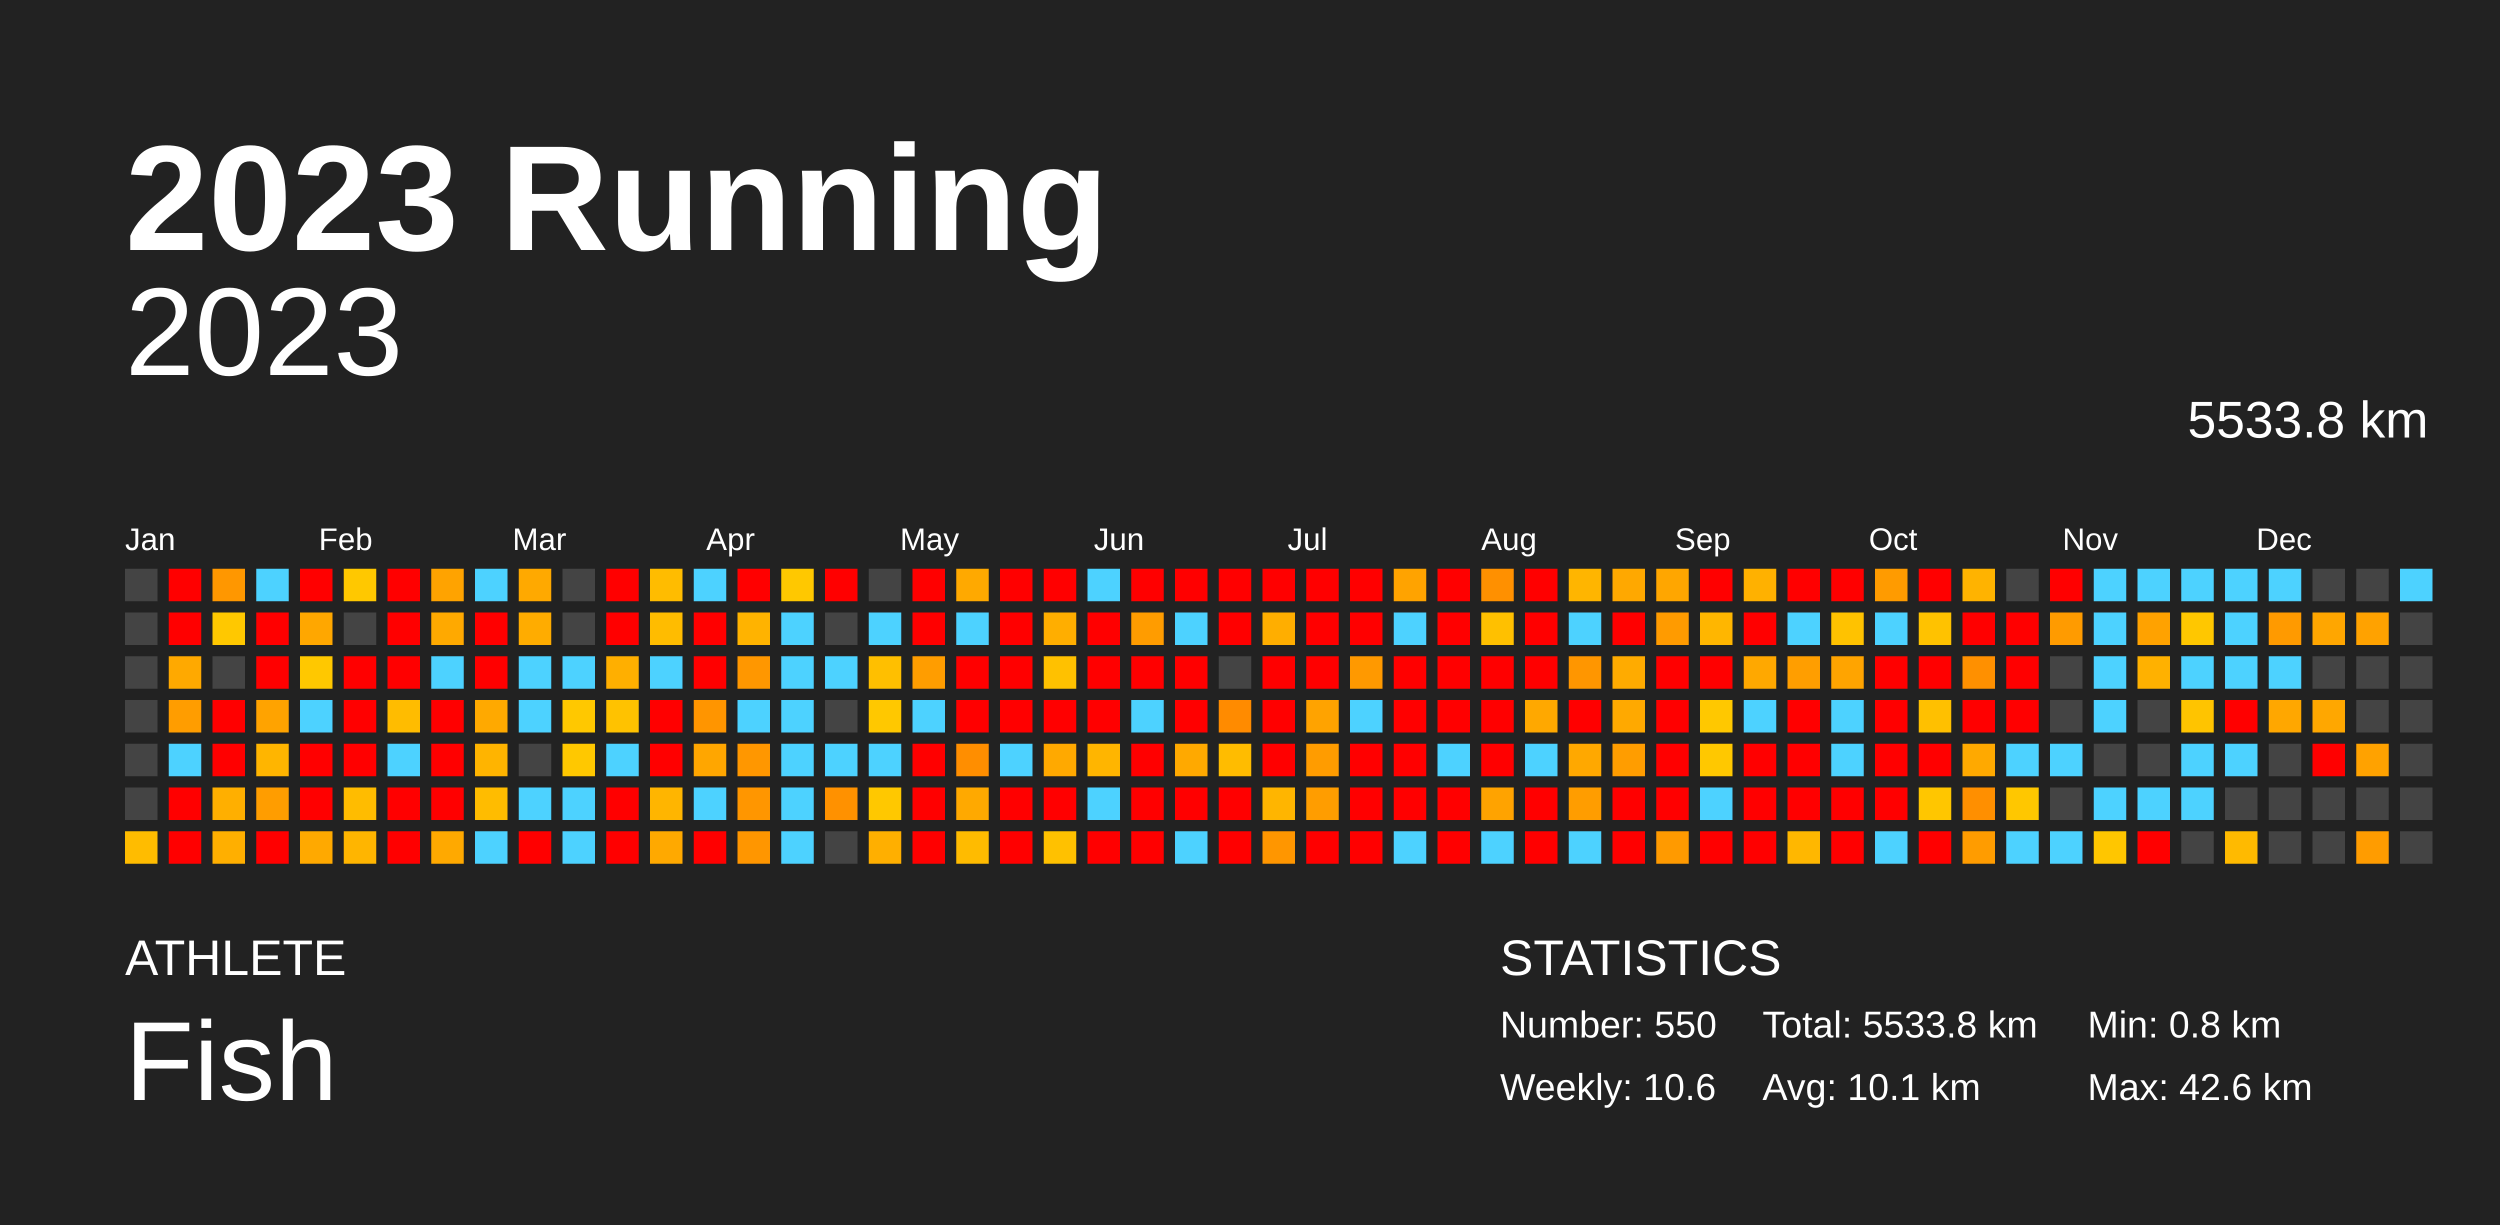
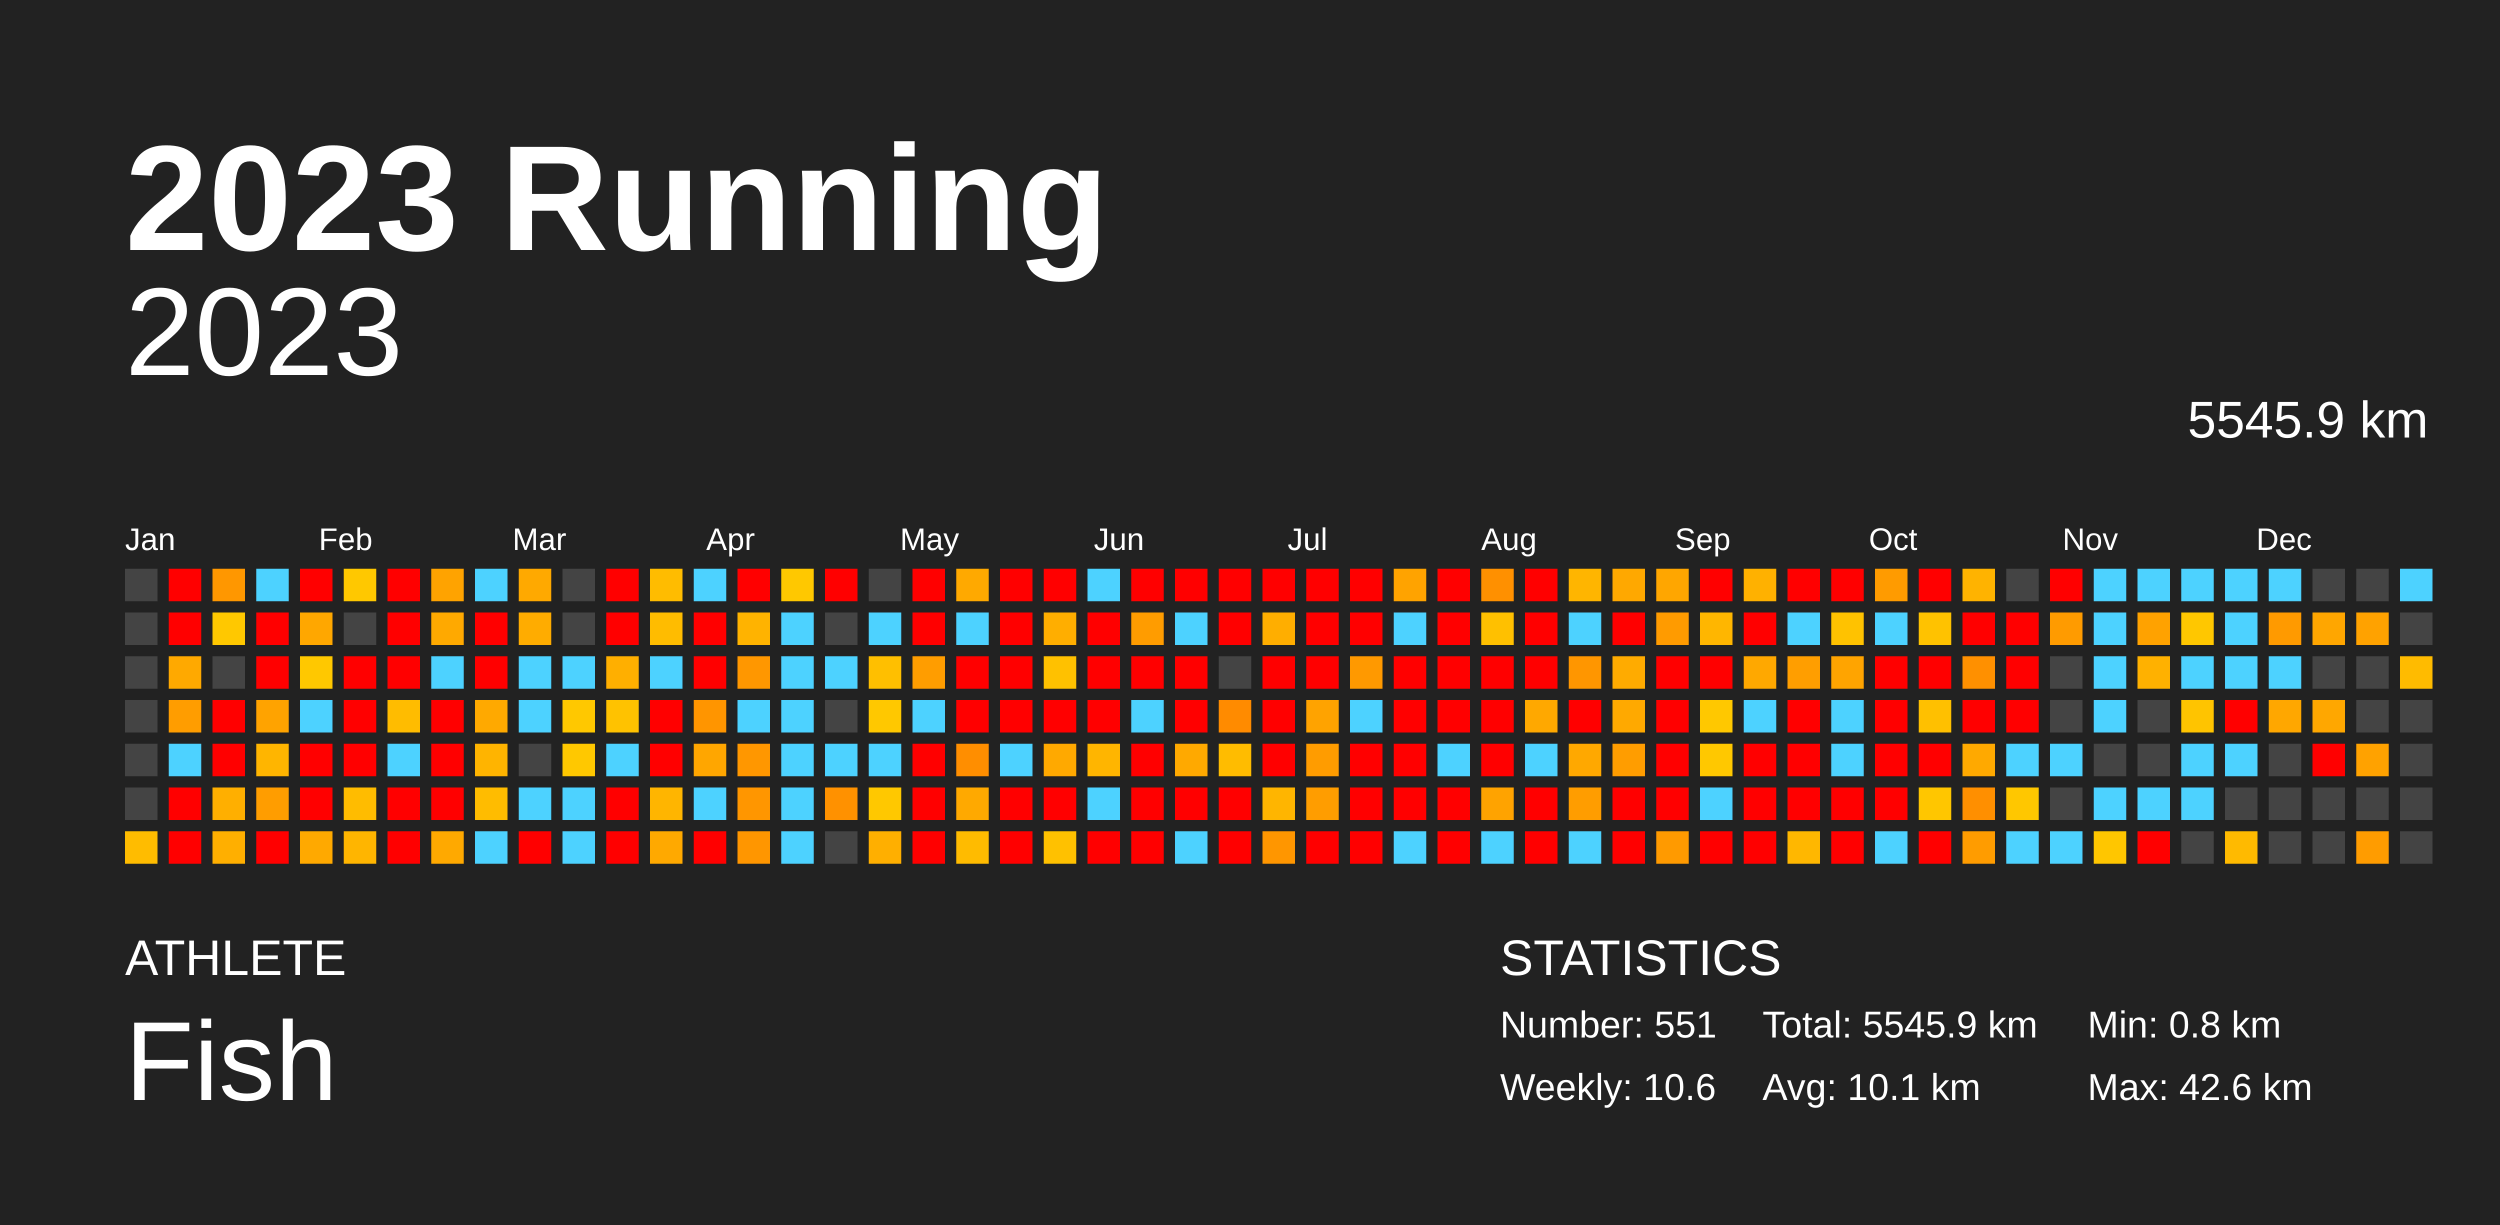
<svg xmlns="http://www.w3.org/2000/svg" baseProfile="full" height="98mm" version="1.1" viewBox="0,0,200,98" width="200mm">
  <defs />
  <rect fill="#222222" height="98" width="200" x="0" y="0" />
  <text fill="#FFFFFF" style="font-size:12px; font-family:Arial; font-weight:bold;" x="10" y="20">2023 Running</text>
  <text fill="#FFFFFF" style="font-size:4px; font-family:Arial" x="10" y="78">ATHLETE</text>
  <text fill="#FFFFFF" style="font-size:9px; font-family:Arial" x="10" y="88">Fish</text>
  <text fill="#FFFFFF" style="font-size:4px; font-family:Arial" x="120" y="78">STATISTICS</text>
-   <text fill="#FFFFFF" style="font-size:3px; font-family:Arial" x="120" y="83">Number: 550</text>
+   <text fill="#FFFFFF" style="font-size:3px; font-family:Arial" x="120" y="83">Number: 551</text>
  <text fill="#FFFFFF" style="font-size:3px; font-family:Arial" x="120" y="88">Weekly: 10.6</text>
-   <text fill="#FFFFFF" style="font-size:3px; font-family:Arial" x="141" y="83">Total: 5533.8 km</text>
+   <text fill="#FFFFFF" style="font-size:3px; font-family:Arial" x="141" y="83">Total: 5545.9 km</text>
  <text fill="#FFFFFF" style="font-size:3px; font-family:Arial" x="141" y="88">Avg: 10.1 km</text>
  <text fill="#FFFFFF" style="font-size:3px; font-family:Arial" x="167" y="83">Min: 0.8 km</text>
  <text fill="#FFFFFF" style="font-size:3px; font-family:Arial" x="167" y="88">Max: 42.6 km</text>
  <text alignment-baseline="hanging" fill="#FFFFFF" style="font-size:10.0px; font-family:Arial;" x="10" y="30">2023</text>
-   <text alignment-baseline="hanging" fill="#FFFFFF" style="font-size:4.125px; font-family:Arial;" x="175" y="35">5533.8 km</text>
+   <text alignment-baseline="hanging" fill="#FFFFFF" style="font-size:4.125px; font-family:Arial;" x="175" y="35">5545.9 km</text>
  <text fill="#FFFFFF" style="font-size:2.5px; font-family:Arial" x="10.0" y="44">Jan</text>
  <text fill="#FFFFFF" style="font-size:2.5px; font-family:Arial" x="25.5" y="44">Feb</text>
  <text fill="#FFFFFF" style="font-size:2.5px; font-family:Arial" x="41.0" y="44">Mar</text>
  <text fill="#FFFFFF" style="font-size:2.5px; font-family:Arial" x="56.5" y="44">Apr</text>
  <text fill="#FFFFFF" style="font-size:2.5px; font-family:Arial" x="72.0" y="44">May</text>
  <text fill="#FFFFFF" style="font-size:2.5px; font-family:Arial" x="87.5" y="44">Jun</text>
  <text fill="#FFFFFF" style="font-size:2.5px; font-family:Arial" x="103.0" y="44">Jul</text>
  <text fill="#FFFFFF" style="font-size:2.5px; font-family:Arial" x="118.5" y="44">Aug</text>
  <text fill="#FFFFFF" style="font-size:2.5px; font-family:Arial" x="134.0" y="44">Sep</text>
  <text fill="#FFFFFF" style="font-size:2.5px; font-family:Arial" x="149.5" y="44">Oct</text>
  <text fill="#FFFFFF" style="font-size:2.5px; font-family:Arial" x="165.0" y="44">Nov</text>
  <text fill="#FFFFFF" style="font-size:2.5px; font-family:Arial" x="180.5" y="44">Dec</text>
  <rect fill="#444444" height="2.6" width="2.6" x="10.0" y="45.5" />
  <rect fill="#444444" height="2.6" width="2.6" x="10.0" y="49.0" />
  <rect fill="#444444" height="2.6" width="2.6" x="10.0" y="52.5" />
  <rect fill="#444444" height="2.6" width="2.6" x="10.0" y="56.0" />
  <rect fill="#444444" height="2.6" width="2.6" x="10.0" y="59.5" />
  <rect fill="#444444" height="2.6" width="2.6" x="10.0" y="63.0" />
  <rect fill="#ffbc00" height="2.6" width="2.6" x="10.0" y="66.5" />
  <rect fill="red" height="2.6" width="2.6" x="13.5" y="45.5" />
  <rect fill="red" height="2.6" width="2.6" x="13.5" y="49.0" />
  <rect fill="#ffa900" height="2.6" width="2.6" x="13.5" y="52.5" />
  <rect fill="#ff9d00" height="2.6" width="2.6" x="13.5" y="56.0" />
  <rect fill="#4dd2ff" height="2.6" width="2.6" x="13.5" y="59.5" />
  <rect fill="red" height="2.6" width="2.6" x="13.5" y="63.0" />
  <rect fill="red" height="2.6" width="2.6" x="13.5" y="66.5" />
  <rect fill="#ff9700" height="2.6" width="2.6" x="17.0" y="45.5" />
  <rect fill="#ffc800" height="2.6" width="2.6" x="17.0" y="49.0" />
  <rect fill="#444444" height="2.6" width="2.6" x="17.0" y="52.5" />
  <rect fill="red" height="2.6" width="2.6" x="17.0" y="56.0" />
  <rect fill="red" height="2.6" width="2.6" x="17.0" y="59.5" />
  <rect fill="#ffaf00" height="2.6" width="2.6" x="17.0" y="63.0" />
  <rect fill="#ffaf00" height="2.6" width="2.6" x="17.0" y="66.5" />
  <rect fill="#4dd2ff" height="2.6" width="2.6" x="20.5" y="45.5" />
  <rect fill="red" height="2.6" width="2.6" x="20.5" y="49.0" />
  <rect fill="red" height="2.6" width="2.6" x="20.5" y="52.5" />
  <rect fill="#ffa300" height="2.6" width="2.6" x="20.5" y="56.0" />
  <rect fill="#ffb500" height="2.6" width="2.6" x="20.5" y="59.5" />
  <rect fill="#ff9d00" height="2.6" width="2.6" x="20.5" y="63.0" />
  <rect fill="red" height="2.6" width="2.6" x="20.5" y="66.5" />
  <rect fill="red" height="2.6" width="2.6" x="24.0" y="45.5" />
  <rect fill="#ffa700" height="2.6" width="2.6" x="24.0" y="49.0" />
  <rect fill="#ffc800" height="2.6" width="2.6" x="24.0" y="52.5" />
  <rect fill="#4dd2ff" height="2.6" width="2.6" x="24.0" y="56.0" />
  <rect fill="red" height="2.6" width="2.6" x="24.0" y="59.5" />
  <rect fill="red" height="2.6" width="2.6" x="24.0" y="63.0" />
  <rect fill="#ffa900" height="2.6" width="2.6" x="24.0" y="66.5" />
  <rect fill="#ffc800" height="2.6" width="2.6" x="27.5" y="45.5" />
  <rect fill="#444444" height="2.6" width="2.6" x="27.5" y="49.0" />
  <rect fill="red" height="2.6" width="2.6" x="27.5" y="52.5" />
  <rect fill="red" height="2.6" width="2.6" x="27.5" y="56.0" />
  <rect fill="red" height="2.6" width="2.6" x="27.5" y="59.5" />
  <rect fill="#ffbc00" height="2.6" width="2.6" x="27.5" y="63.0" />
  <rect fill="#ffb500" height="2.6" width="2.6" x="27.5" y="66.5" />
  <rect fill="red" height="2.6" width="2.6" x="31.0" y="45.5" />
  <rect fill="red" height="2.6" width="2.6" x="31.0" y="49.0" />
  <rect fill="red" height="2.6" width="2.6" x="31.0" y="52.5" />
  <rect fill="#ffbc00" height="2.6" width="2.6" x="31.0" y="56.0" />
  <rect fill="#4dd2ff" height="2.6" width="2.6" x="31.0" y="59.5" />
  <rect fill="red" height="2.6" width="2.6" x="31.0" y="63.0" />
  <rect fill="red" height="2.6" width="2.6" x="31.0" y="66.5" />
  <rect fill="#ffa300" height="2.6" width="2.6" x="34.5" y="45.5" />
  <rect fill="#ffa900" height="2.6" width="2.6" x="34.5" y="49.0" />
  <rect fill="#4dd2ff" height="2.6" width="2.6" x="34.5" y="52.5" />
  <rect fill="red" height="2.6" width="2.6" x="34.5" y="56.0" />
  <rect fill="red" height="2.6" width="2.6" x="34.5" y="59.5" />
  <rect fill="red" height="2.6" width="2.6" x="34.5" y="63.0" />
  <rect fill="#ffa900" height="2.6" width="2.6" x="34.5" y="66.5" />
  <rect fill="#4dd2ff" height="2.6" width="2.6" x="38.0" y="45.5" />
  <rect fill="red" height="2.6" width="2.6" x="38.0" y="49.0" />
  <rect fill="red" height="2.6" width="2.6" x="38.0" y="52.5" />
  <rect fill="#ffa900" height="2.6" width="2.6" x="38.0" y="56.0" />
  <rect fill="#ffb400" height="2.6" width="2.6" x="38.0" y="59.5" />
  <rect fill="#ffbc00" height="2.6" width="2.6" x="38.0" y="63.0" />
  <rect fill="#4dd2ff" height="2.6" width="2.6" x="38.0" y="66.5" />
  <rect fill="#ffa900" height="2.6" width="2.6" x="41.5" y="45.5" />
  <rect fill="#ffac00" height="2.6" width="2.6" x="41.5" y="49.0" />
  <rect fill="#4dd2ff" height="2.6" width="2.6" x="41.5" y="52.5" />
  <rect fill="#4dd2ff" height="2.6" width="2.6" x="41.5" y="56.0" />
  <rect fill="#444444" height="2.6" width="2.6" x="41.5" y="59.5" />
  <rect fill="#4dd2ff" height="2.6" width="2.6" x="41.5" y="63.0" />
  <rect fill="red" height="2.6" width="2.6" x="41.5" y="66.5" />
  <rect fill="#444444" height="2.6" width="2.6" x="45.0" y="45.5" />
  <rect fill="#444444" height="2.6" width="2.6" x="45.0" y="49.0" />
  <rect fill="#4dd2ff" height="2.6" width="2.6" x="45.0" y="52.5" />
  <rect fill="#ffc800" height="2.6" width="2.6" x="45.0" y="56.0" />
  <rect fill="#ffc800" height="2.6" width="2.6" x="45.0" y="59.5" />
  <rect fill="#4dd2ff" height="2.6" width="2.6" x="45.0" y="63.0" />
  <rect fill="#4dd2ff" height="2.6" width="2.6" x="45.0" y="66.5" />
  <rect fill="red" height="2.6" width="2.6" x="48.5" y="45.5" />
  <rect fill="red" height="2.6" width="2.6" x="48.5" y="49.0" />
  <rect fill="#ffaf00" height="2.6" width="2.6" x="48.5" y="52.5" />
  <rect fill="#ffc200" height="2.6" width="2.6" x="48.5" y="56.0" />
  <rect fill="#4dd2ff" height="2.6" width="2.6" x="48.5" y="59.5" />
  <rect fill="red" height="2.6" width="2.6" x="48.5" y="63.0" />
  <rect fill="red" height="2.6" width="2.6" x="48.5" y="66.5" />
  <rect fill="#ffbc00" height="2.6" width="2.6" x="52.0" y="45.5" />
  <rect fill="#ffbc00" height="2.6" width="2.6" x="52.0" y="49.0" />
  <rect fill="#4dd2ff" height="2.6" width="2.6" x="52.0" y="52.5" />
  <rect fill="red" height="2.6" width="2.6" x="52.0" y="56.0" />
  <rect fill="red" height="2.6" width="2.6" x="52.0" y="59.5" />
  <rect fill="#ffb500" height="2.6" width="2.6" x="52.0" y="63.0" />
  <rect fill="#ffa900" height="2.6" width="2.6" x="52.0" y="66.5" />
  <rect fill="#4dd2ff" height="2.6" width="2.6" x="55.5" y="45.5" />
  <rect fill="red" height="2.6" width="2.6" x="55.5" y="49.0" />
  <rect fill="red" height="2.6" width="2.6" x="55.5" y="52.5" />
  <rect fill="#ff9500" height="2.6" width="2.6" x="55.5" y="56.0" />
  <rect fill="#ffa600" height="2.6" width="2.6" x="55.5" y="59.5" />
  <rect fill="#4dd2ff" height="2.6" width="2.6" x="55.5" y="63.0" />
  <rect fill="red" height="2.6" width="2.6" x="55.5" y="66.5" />
  <rect fill="red" height="2.6" width="2.6" x="59.0" y="45.5" />
  <rect fill="#ffb300" height="2.6" width="2.6" x="59.0" y="49.0" />
  <rect fill="#ff9700" height="2.6" width="2.6" x="59.0" y="52.5" />
  <rect fill="#4dd2ff" height="2.6" width="2.6" x="59.0" y="56.0" />
  <rect fill="#ff9700" height="2.6" width="2.6" x="59.0" y="59.5" />
  <rect fill="#ff9600" height="2.6" width="2.6" x="59.0" y="63.0" />
  <rect fill="#ff9600" height="2.6" width="2.6" x="59.0" y="66.5" />
  <rect fill="#ffc800" height="2.6" width="2.6" x="62.5" y="45.5" />
  <rect fill="#4dd2ff" height="2.6" width="2.6" x="62.5" y="49.0" />
  <rect fill="#4dd2ff" height="2.6" width="2.6" x="62.5" y="52.5" />
  <rect fill="#4dd2ff" height="2.6" width="2.6" x="62.5" y="56.0" />
  <rect fill="#4dd2ff" height="2.6" width="2.6" x="62.5" y="59.5" />
  <rect fill="#4dd2ff" height="2.6" width="2.6" x="62.5" y="63.0" />
  <rect fill="#4dd2ff" height="2.6" width="2.6" x="62.5" y="66.5" />
  <rect fill="red" height="2.6" width="2.6" x="66.0" y="45.5" />
  <rect fill="#444444" height="2.6" width="2.6" x="66.0" y="49.0" />
  <rect fill="#4dd2ff" height="2.6" width="2.6" x="66.0" y="52.5" />
  <rect fill="#444444" height="2.6" width="2.6" x="66.0" y="56.0" />
  <rect fill="#4dd2ff" height="2.6" width="2.6" x="66.0" y="59.5" />
  <rect fill="#ff9100" height="2.6" width="2.6" x="66.0" y="63.0" />
  <rect fill="#444444" height="2.6" width="2.6" x="66.0" y="66.5" />
  <rect fill="#444444" height="2.6" width="2.6" x="69.5" y="45.5" />
  <rect fill="#4dd2ff" height="2.6" width="2.6" x="69.5" y="49.0" />
  <rect fill="#ffbf00" height="2.6" width="2.6" x="69.5" y="52.5" />
  <rect fill="#ffc800" height="2.6" width="2.6" x="69.5" y="56.0" />
  <rect fill="#4dd2ff" height="2.6" width="2.6" x="69.5" y="59.5" />
  <rect fill="#ffc800" height="2.6" width="2.6" x="69.5" y="63.0" />
  <rect fill="#ffaf00" height="2.6" width="2.6" x="69.5" y="66.5" />
  <rect fill="red" height="2.6" width="2.6" x="73.0" y="45.5" />
  <rect fill="red" height="2.6" width="2.6" x="73.0" y="49.0" />
  <rect fill="#ff9d00" height="2.6" width="2.6" x="73.0" y="52.5" />
  <rect fill="#4dd2ff" height="2.6" width="2.6" x="73.0" y="56.0" />
  <rect fill="red" height="2.6" width="2.6" x="73.0" y="59.5" />
  <rect fill="red" height="2.6" width="2.6" x="73.0" y="63.0" />
  <rect fill="red" height="2.6" width="2.6" x="73.0" y="66.5" />
  <rect fill="#ffa900" height="2.6" width="2.6" x="76.5" y="45.5" />
  <rect fill="#4dd2ff" height="2.6" width="2.6" x="76.5" y="49.0" />
  <rect fill="red" height="2.6" width="2.6" x="76.5" y="52.5" />
  <rect fill="red" height="2.6" width="2.6" x="76.5" y="56.0" />
  <rect fill="#ff8e00" height="2.6" width="2.6" x="76.5" y="59.5" />
  <rect fill="#ffa900" height="2.6" width="2.6" x="76.5" y="63.0" />
  <rect fill="#ffbb00" height="2.6" width="2.6" x="76.5" y="66.5" />
  <rect fill="red" height="2.6" width="2.6" x="80.0" y="45.5" />
  <rect fill="red" height="2.6" width="2.6" x="80.0" y="49.0" />
  <rect fill="red" height="2.6" width="2.6" x="80.0" y="52.5" />
  <rect fill="red" height="2.6" width="2.6" x="80.0" y="56.0" />
  <rect fill="#4dd2ff" height="2.6" width="2.6" x="80.0" y="59.5" />
  <rect fill="red" height="2.6" width="2.6" x="80.0" y="63.0" />
  <rect fill="red" height="2.6" width="2.6" x="80.0" y="66.5" />
  <rect fill="red" height="2.6" width="2.6" x="83.5" y="45.5" />
  <rect fill="#ffae00" height="2.6" width="2.6" x="83.5" y="49.0" />
  <rect fill="#ffc100" height="2.6" width="2.6" x="83.5" y="52.5" />
  <rect fill="red" height="2.6" width="2.6" x="83.5" y="56.0" />
  <rect fill="#ffa900" height="2.6" width="2.6" x="83.5" y="59.5" />
  <rect fill="red" height="2.6" width="2.6" x="83.5" y="63.0" />
  <rect fill="#ffc100" height="2.6" width="2.6" x="83.5" y="66.5" />
  <rect fill="#4dd2ff" height="2.6" width="2.6" x="87.0" y="45.5" />
  <rect fill="red" height="2.6" width="2.6" x="87.0" y="49.0" />
  <rect fill="red" height="2.6" width="2.6" x="87.0" y="52.5" />
  <rect fill="red" height="2.6" width="2.6" x="87.0" y="56.0" />
  <rect fill="#ffb500" height="2.6" width="2.6" x="87.0" y="59.5" />
  <rect fill="#4dd2ff" height="2.6" width="2.6" x="87.0" y="63.0" />
  <rect fill="red" height="2.6" width="2.6" x="87.0" y="66.5" />
  <rect fill="red" height="2.6" width="2.6" x="90.5" y="45.5" />
  <rect fill="#ff9c00" height="2.6" width="2.6" x="90.5" y="49.0" />
  <rect fill="red" height="2.6" width="2.6" x="90.5" y="52.5" />
  <rect fill="#4dd2ff" height="2.6" width="2.6" x="90.5" y="56.0" />
  <rect fill="red" height="2.6" width="2.6" x="90.5" y="59.5" />
  <rect fill="red" height="2.6" width="2.6" x="90.5" y="63.0" />
  <rect fill="red" height="2.6" width="2.6" x="90.5" y="66.5" />
  <rect fill="red" height="2.6" width="2.6" x="94.0" y="45.5" />
  <rect fill="#4dd2ff" height="2.6" width="2.6" x="94.0" y="49.0" />
  <rect fill="red" height="2.6" width="2.6" x="94.0" y="52.5" />
  <rect fill="red" height="2.6" width="2.6" x="94.0" y="56.0" />
  <rect fill="#ffa900" height="2.6" width="2.6" x="94.0" y="59.5" />
  <rect fill="red" height="2.6" width="2.6" x="94.0" y="63.0" />
  <rect fill="#4dd2ff" height="2.6" width="2.6" x="94.0" y="66.5" />
  <rect fill="red" height="2.6" width="2.6" x="97.5" y="45.5" />
  <rect fill="red" height="2.6" width="2.6" x="97.5" y="49.0" />
  <rect fill="#444444" height="2.6" width="2.6" x="97.5" y="52.5" />
  <rect fill="#ff8b00" height="2.6" width="2.6" x="97.5" y="56.0" />
  <rect fill="#ffbc00" height="2.6" width="2.6" x="97.5" y="59.5" />
  <rect fill="red" height="2.6" width="2.6" x="97.5" y="63.0" />
  <rect fill="red" height="2.6" width="2.6" x="97.5" y="66.5" />
  <rect fill="red" height="2.6" width="2.6" x="101.0" y="45.5" />
  <rect fill="#ffae00" height="2.6" width="2.6" x="101.0" y="49.0" />
  <rect fill="red" height="2.6" width="2.6" x="101.0" y="52.5" />
  <rect fill="red" height="2.6" width="2.6" x="101.0" y="56.0" />
  <rect fill="red" height="2.6" width="2.6" x="101.0" y="59.5" />
  <rect fill="#ffb500" height="2.6" width="2.6" x="101.0" y="63.0" />
  <rect fill="#ff9600" height="2.6" width="2.6" x="101.0" y="66.5" />
  <rect fill="red" height="2.6" width="2.6" x="104.5" y="45.5" />
  <rect fill="red" height="2.6" width="2.6" x="104.5" y="49.0" />
  <rect fill="red" height="2.6" width="2.6" x="104.5" y="52.5" />
  <rect fill="#ffa300" height="2.6" width="2.6" x="104.5" y="56.0" />
  <rect fill="#ff9c00" height="2.6" width="2.6" x="104.5" y="59.5" />
  <rect fill="#ff9d00" height="2.6" width="2.6" x="104.5" y="63.0" />
  <rect fill="red" height="2.6" width="2.6" x="104.5" y="66.5" />
  <rect fill="red" height="2.6" width="2.6" x="108.0" y="45.5" />
  <rect fill="red" height="2.6" width="2.6" x="108.0" y="49.0" />
  <rect fill="#ff9900" height="2.6" width="2.6" x="108.0" y="52.5" />
  <rect fill="#4dd2ff" height="2.6" width="2.6" x="108.0" y="56.0" />
  <rect fill="red" height="2.6" width="2.6" x="108.0" y="59.5" />
  <rect fill="red" height="2.6" width="2.6" x="108.0" y="63.0" />
  <rect fill="red" height="2.6" width="2.6" x="108.0" y="66.5" />
  <rect fill="#ffa300" height="2.6" width="2.6" x="111.5" y="45.5" />
  <rect fill="#4dd2ff" height="2.6" width="2.6" x="111.5" y="49.0" />
  <rect fill="red" height="2.6" width="2.6" x="111.5" y="52.5" />
  <rect fill="red" height="2.6" width="2.6" x="111.5" y="56.0" />
  <rect fill="red" height="2.6" width="2.6" x="111.5" y="59.5" />
  <rect fill="red" height="2.6" width="2.6" x="111.5" y="63.0" />
  <rect fill="#4dd2ff" height="2.6" width="2.6" x="111.5" y="66.5" />
  <rect fill="red" height="2.6" width="2.6" x="115.0" y="45.5" />
  <rect fill="red" height="2.6" width="2.6" x="115.0" y="49.0" />
  <rect fill="red" height="2.6" width="2.6" x="115.0" y="52.5" />
  <rect fill="red" height="2.6" width="2.6" x="115.0" y="56.0" />
  <rect fill="#4dd2ff" height="2.6" width="2.6" x="115.0" y="59.5" />
  <rect fill="red" height="2.6" width="2.6" x="115.0" y="63.0" />
  <rect fill="red" height="2.6" width="2.6" x="115.0" y="66.5" />
  <rect fill="#ff9000" height="2.6" width="2.6" x="118.5" y="45.5" />
  <rect fill="#ffc000" height="2.6" width="2.6" x="118.5" y="49.0" />
  <rect fill="red" height="2.6" width="2.6" x="118.5" y="52.5" />
  <rect fill="red" height="2.6" width="2.6" x="118.5" y="56.0" />
  <rect fill="red" height="2.6" width="2.6" x="118.5" y="59.5" />
  <rect fill="#ffa300" height="2.6" width="2.6" x="118.5" y="63.0" />
  <rect fill="#4dd2ff" height="2.6" width="2.6" x="118.5" y="66.5" />
  <rect fill="red" height="2.6" width="2.6" x="122.0" y="45.5" />
  <rect fill="red" height="2.6" width="2.6" x="122.0" y="49.0" />
  <rect fill="red" height="2.6" width="2.6" x="122.0" y="52.5" />
  <rect fill="#ffa800" height="2.6" width="2.6" x="122.0" y="56.0" />
  <rect fill="#4dd2ff" height="2.6" width="2.6" x="122.0" y="59.5" />
  <rect fill="red" height="2.6" width="2.6" x="122.0" y="63.0" />
  <rect fill="red" height="2.6" width="2.6" x="122.0" y="66.5" />
  <rect fill="#ffb500" height="2.6" width="2.6" x="125.5" y="45.5" />
  <rect fill="#4dd2ff" height="2.6" width="2.6" x="125.5" y="49.0" />
  <rect fill="#ff9600" height="2.6" width="2.6" x="125.5" y="52.5" />
  <rect fill="red" height="2.6" width="2.6" x="125.5" y="56.0" />
  <rect fill="#ffa800" height="2.6" width="2.6" x="125.5" y="59.5" />
  <rect fill="#ff9d00" height="2.6" width="2.6" x="125.5" y="63.0" />
  <rect fill="#4dd2ff" height="2.6" width="2.6" x="125.5" y="66.5" />
  <rect fill="#ffa800" height="2.6" width="2.6" x="129.0" y="45.5" />
  <rect fill="red" height="2.6" width="2.6" x="129.0" y="49.0" />
  <rect fill="#ffab00" height="2.6" width="2.6" x="129.0" y="52.5" />
  <rect fill="#ffa900" height="2.6" width="2.6" x="129.0" y="56.0" />
  <rect fill="#ff9d00" height="2.6" width="2.6" x="129.0" y="59.5" />
  <rect fill="red" height="2.6" width="2.6" x="129.0" y="63.0" />
  <rect fill="red" height="2.6" width="2.6" x="129.0" y="66.5" />
  <rect fill="#ffa600" height="2.6" width="2.6" x="132.5" y="45.5" />
  <rect fill="#ff9b00" height="2.6" width="2.6" x="132.5" y="49.0" />
  <rect fill="red" height="2.6" width="2.6" x="132.5" y="52.5" />
  <rect fill="red" height="2.6" width="2.6" x="132.5" y="56.0" />
  <rect fill="red" height="2.6" width="2.6" x="132.5" y="59.5" />
  <rect fill="red" height="2.6" width="2.6" x="132.5" y="63.0" />
  <rect fill="#ff9a00" height="2.6" width="2.6" x="132.5" y="66.5" />
  <rect fill="red" height="2.6" width="2.6" x="136.0" y="45.5" />
  <rect fill="#ffb600" height="2.6" width="2.6" x="136.0" y="49.0" />
  <rect fill="red" height="2.6" width="2.6" x="136.0" y="52.5" />
  <rect fill="#ffc800" height="2.6" width="2.6" x="136.0" y="56.0" />
  <rect fill="#ffc800" height="2.6" width="2.6" x="136.0" y="59.5" />
  <rect fill="#4dd2ff" height="2.6" width="2.6" x="136.0" y="63.0" />
  <rect fill="red" height="2.6" width="2.6" x="136.0" y="66.5" />
  <rect fill="#ffb100" height="2.6" width="2.6" x="139.5" y="45.5" />
  <rect fill="red" height="2.6" width="2.6" x="139.5" y="49.0" />
  <rect fill="#ffa800" height="2.6" width="2.6" x="139.5" y="52.5" />
  <rect fill="#4dd2ff" height="2.6" width="2.6" x="139.5" y="56.0" />
  <rect fill="red" height="2.6" width="2.6" x="139.5" y="59.5" />
  <rect fill="red" height="2.6" width="2.6" x="139.5" y="63.0" />
  <rect fill="red" height="2.6" width="2.6" x="139.5" y="66.5" />
  <rect fill="red" height="2.6" width="2.6" x="143.0" y="45.5" />
  <rect fill="#4dd2ff" height="2.6" width="2.6" x="143.0" y="49.0" />
  <rect fill="#ff9e00" height="2.6" width="2.6" x="143.0" y="52.5" />
  <rect fill="red" height="2.6" width="2.6" x="143.0" y="56.0" />
  <rect fill="red" height="2.6" width="2.6" x="143.0" y="59.5" />
  <rect fill="red" height="2.6" width="2.6" x="143.0" y="63.0" />
  <rect fill="#ffb700" height="2.6" width="2.6" x="143.0" y="66.5" />
  <rect fill="red" height="2.6" width="2.6" x="146.5" y="45.5" />
  <rect fill="#ffc200" height="2.6" width="2.6" x="146.5" y="49.0" />
  <rect fill="#ffa400" height="2.6" width="2.6" x="146.5" y="52.5" />
  <rect fill="#4dd2ff" height="2.6" width="2.6" x="146.5" y="56.0" />
  <rect fill="#4dd2ff" height="2.6" width="2.6" x="146.5" y="59.5" />
  <rect fill="red" height="2.6" width="2.6" x="146.5" y="63.0" />
  <rect fill="red" height="2.6" width="2.6" x="146.5" y="66.5" />
  <rect fill="#ff9b00" height="2.6" width="2.6" x="150.0" y="45.5" />
  <rect fill="#4dd2ff" height="2.6" width="2.6" x="150.0" y="49.0" />
  <rect fill="red" height="2.6" width="2.6" x="150.0" y="52.5" />
  <rect fill="red" height="2.6" width="2.6" x="150.0" y="56.0" />
  <rect fill="red" height="2.6" width="2.6" x="150.0" y="59.5" />
  <rect fill="red" height="2.6" width="2.6" x="150.0" y="63.0" />
  <rect fill="#4dd2ff" height="2.6" width="2.6" x="150.0" y="66.5" />
  <rect fill="red" height="2.6" width="2.6" x="153.5" y="45.5" />
  <rect fill="#ffc200" height="2.6" width="2.6" x="153.5" y="49.0" />
  <rect fill="red" height="2.6" width="2.6" x="153.5" y="52.5" />
  <rect fill="#ffc000" height="2.6" width="2.6" x="153.5" y="56.0" />
  <rect fill="red" height="2.6" width="2.6" x="153.5" y="59.5" />
  <rect fill="#ffc600" height="2.6" width="2.6" x="153.5" y="63.0" />
  <rect fill="red" height="2.6" width="2.6" x="153.5" y="66.5" />
  <rect fill="#ffb300" height="2.6" width="2.6" x="157.0" y="45.5" />
  <rect fill="red" height="2.6" width="2.6" x="157.0" y="49.0" />
  <rect fill="#ff9000" height="2.6" width="2.6" x="157.0" y="52.5" />
  <rect fill="red" height="2.6" width="2.6" x="157.0" y="56.0" />
  <rect fill="#ffa900" height="2.6" width="2.6" x="157.0" y="59.5" />
  <rect fill="#ff8f00" height="2.6" width="2.6" x="157.0" y="63.0" />
  <rect fill="#ff9c00" height="2.6" width="2.6" x="157.0" y="66.5" />
  <rect fill="#444444" height="2.6" width="2.6" x="160.5" y="45.5" />
  <rect fill="red" height="2.6" width="2.6" x="160.5" y="49.0" />
  <rect fill="red" height="2.6" width="2.6" x="160.5" y="52.5" />
  <rect fill="red" height="2.6" width="2.6" x="160.5" y="56.0" />
  <rect fill="#4dd2ff" height="2.6" width="2.6" x="160.5" y="59.5" />
  <rect fill="#ffc700" height="2.6" width="2.6" x="160.5" y="63.0" />
  <rect fill="#4dd2ff" height="2.6" width="2.6" x="160.5" y="66.5" />
  <rect fill="red" height="2.6" width="2.6" x="164.0" y="45.5" />
  <rect fill="#ff9b00" height="2.6" width="2.6" x="164.0" y="49.0" />
  <rect fill="#444444" height="2.6" width="2.6" x="164.0" y="52.5" />
  <rect fill="#444444" height="2.6" width="2.6" x="164.0" y="56.0" />
  <rect fill="#4dd2ff" height="2.6" width="2.6" x="164.0" y="59.5" />
  <rect fill="#444444" height="2.6" width="2.6" x="164.0" y="63.0" />
  <rect fill="#4dd2ff" height="2.6" width="2.6" x="164.0" y="66.5" />
  <rect fill="#4dd2ff" height="2.6" width="2.6" x="167.5" y="45.5" />
  <rect fill="#4dd2ff" height="2.6" width="2.6" x="167.5" y="49.0" />
  <rect fill="#4dd2ff" height="2.6" width="2.6" x="167.5" y="52.5" />
  <rect fill="#4dd2ff" height="2.6" width="2.6" x="167.5" y="56.0" />
  <rect fill="#444444" height="2.6" width="2.6" x="167.5" y="59.5" />
  <rect fill="#4dd2ff" height="2.6" width="2.6" x="167.5" y="63.0" />
  <rect fill="#ffc600" height="2.6" width="2.6" x="167.5" y="66.5" />
  <rect fill="#4dd2ff" height="2.6" width="2.6" x="171.0" y="45.5" />
  <rect fill="#ffa200" height="2.6" width="2.6" x="171.0" y="49.0" />
  <rect fill="#ffb100" height="2.6" width="2.6" x="171.0" y="52.5" />
  <rect fill="#444444" height="2.6" width="2.6" x="171.0" y="56.0" />
  <rect fill="#444444" height="2.6" width="2.6" x="171.0" y="59.5" />
  <rect fill="#4dd2ff" height="2.6" width="2.6" x="171.0" y="63.0" />
  <rect fill="red" height="2.6" width="2.6" x="171.0" y="66.5" />
  <rect fill="#4dd2ff" height="2.6" width="2.6" x="174.5" y="45.5" />
  <rect fill="#ffc700" height="2.6" width="2.6" x="174.5" y="49.0" />
  <rect fill="#4dd2ff" height="2.6" width="2.6" x="174.5" y="52.5" />
  <rect fill="#ffc400" height="2.6" width="2.6" x="174.5" y="56.0" />
  <rect fill="#4dd2ff" height="2.6" width="2.6" x="174.5" y="59.5" />
  <rect fill="#4dd2ff" height="2.6" width="2.6" x="174.5" y="63.0" />
  <rect fill="#444444" height="2.6" width="2.6" x="174.5" y="66.5" />
  <rect fill="#4dd2ff" height="2.6" width="2.6" x="178.0" y="45.5" />
  <rect fill="#4dd2ff" height="2.6" width="2.6" x="178.0" y="49.0" />
  <rect fill="#4dd2ff" height="2.6" width="2.6" x="178.0" y="52.5" />
  <rect fill="red" height="2.6" width="2.6" x="178.0" y="56.0" />
  <rect fill="#4dd2ff" height="2.6" width="2.6" x="178.0" y="59.5" />
  <rect fill="#444444" height="2.6" width="2.6" x="178.0" y="63.0" />
  <rect fill="#ffba00" height="2.6" width="2.6" x="178.0" y="66.5" />
  <rect fill="#4dd2ff" height="2.6" width="2.6" x="181.5" y="45.5" />
  <rect fill="#ff9a00" height="2.6" width="2.6" x="181.5" y="49.0" />
  <rect fill="#4dd2ff" height="2.6" width="2.6" x="181.5" y="52.5" />
  <rect fill="#ffa700" height="2.6" width="2.6" x="181.5" y="56.0" />
  <rect fill="#444444" height="2.6" width="2.6" x="181.5" y="59.5" />
  <rect fill="#444444" height="2.6" width="2.6" x="181.5" y="63.0" />
  <rect fill="#444444" height="2.6" width="2.6" x="181.5" y="66.5" />
  <rect fill="#444444" height="2.6" width="2.6" x="185.0" y="45.5" />
  <rect fill="#ffa600" height="2.6" width="2.6" x="185.0" y="49.0" />
  <rect fill="#444444" height="2.6" width="2.6" x="185.0" y="52.5" />
  <rect fill="#ffa700" height="2.6" width="2.6" x="185.0" y="56.0" />
  <rect fill="red" height="2.6" width="2.6" x="185.0" y="59.5" />
  <rect fill="#444444" height="2.6" width="2.6" x="185.0" y="63.0" />
  <rect fill="#444444" height="2.6" width="2.6" x="185.0" y="66.5" />
  <rect fill="#444444" height="2.6" width="2.6" x="188.5" y="45.5" />
  <rect fill="#ffa200" height="2.6" width="2.6" x="188.5" y="49.0" />
  <rect fill="#444444" height="2.6" width="2.6" x="188.5" y="52.5" />
  <rect fill="#444444" height="2.6" width="2.6" x="188.5" y="56.0" />
  <rect fill="#ffa200" height="2.6" width="2.6" x="188.5" y="59.5" />
  <rect fill="#444444" height="2.6" width="2.6" x="188.5" y="63.0" />
  <rect fill="#ff9c00" height="2.6" width="2.6" x="188.5" y="66.5" />
  <rect fill="#4dd2ff" height="2.6" width="2.6" x="192.0" y="45.5" />
  <rect fill="#444444" height="2.6" width="2.6" x="192.0" y="49.0" />
-   <rect fill="#444444" height="2.6" width="2.6" x="192.0" y="52.5" />
+   <rect fill="#ffbb00" height="2.6" width="2.6" x="192.0" y="52.5" />
  <rect fill="#444444" height="2.6" width="2.6" x="192.0" y="56.0" />
  <rect fill="#444444" height="2.6" width="2.6" x="192.0" y="59.5" />
  <rect fill="#444444" height="2.6" width="2.6" x="192.0" y="63.0" />
  <rect fill="#444444" height="2.6" width="2.6" x="192.0" y="66.5" />
</svg>
